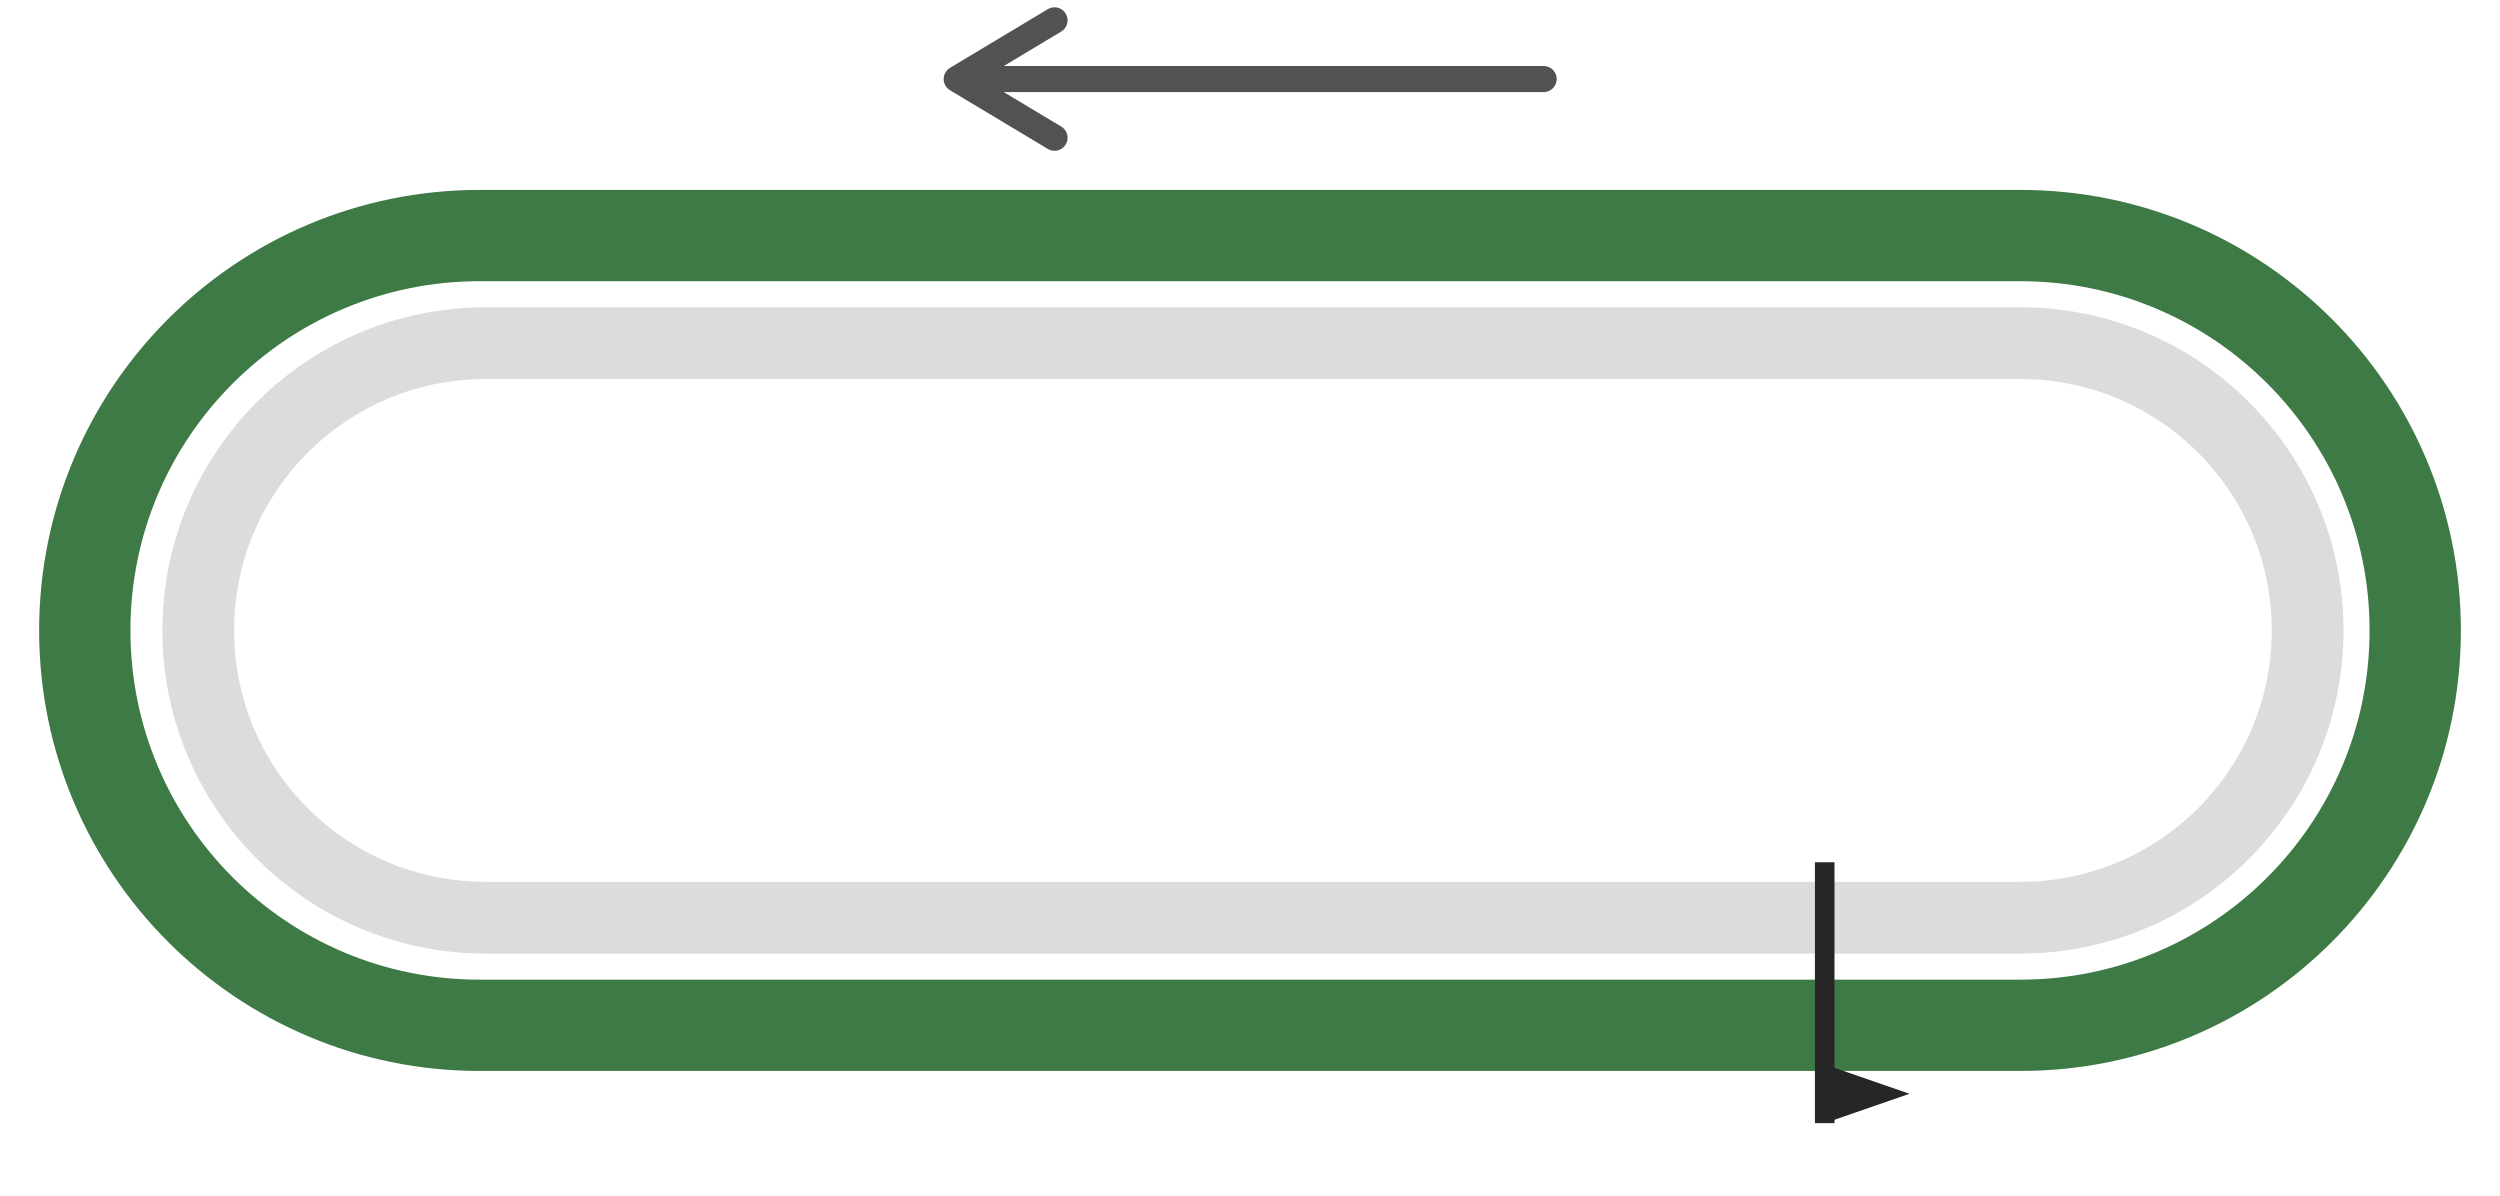
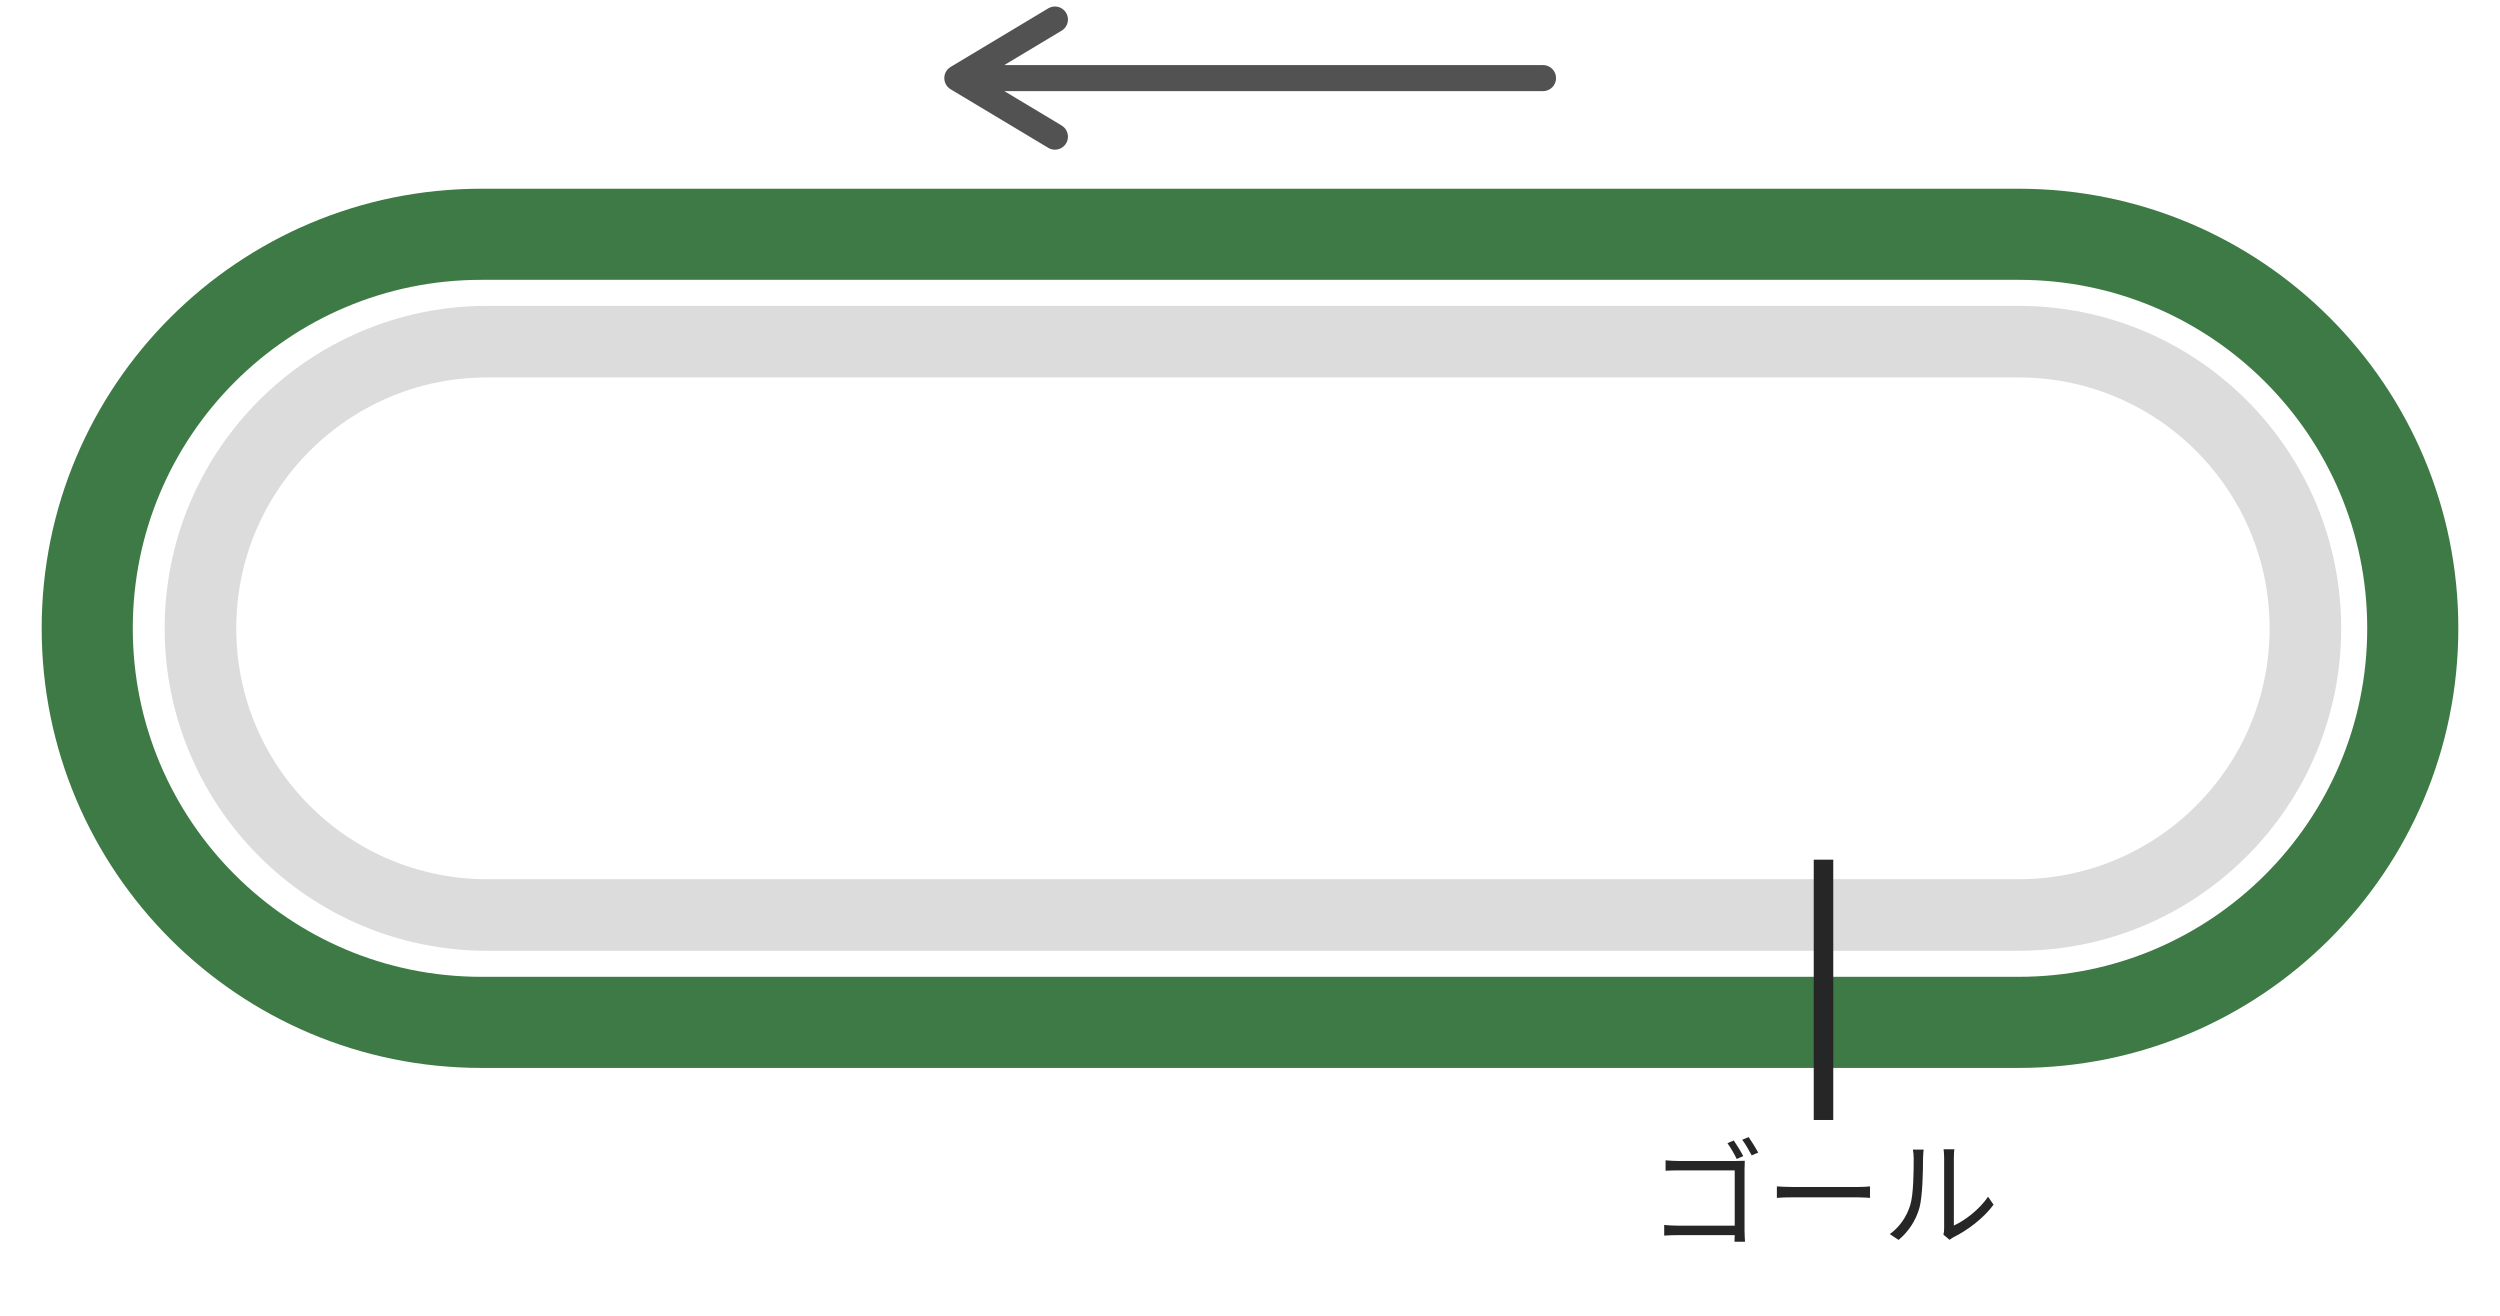
- <svg xmlns="http://www.w3.org/2000/svg" width="230" height="110" viewBox="-559.6 -193.1 766.7 366.2">
+ <svg xmlns="http://www.w3.org/2000/svg" width="230" height="121" viewBox="-559.6 -193.1 766.7 404.2">
  <g>
    <path d="M-410.7 88.1L60 88.1A88.1 88.1 0 0 0 60 -88.1L-410.7 -88.1A88.1 88.1 0 0 0 -410.7 88.1Z" fill="none" stroke="#dcdcdc" stroke-width="22" />
    <path d="M-412.5 121.1L60 121.1A121.1 121.1 0 0 0 60 -121.1L-412.5 -121.1A121.1 121.1 0 0 0 -412.5 121.1Z" fill="none" stroke="#3d7a45" stroke-width="28" />
    <path d="M-86.2 -169.1H-266.2M-236.2 -187.1L-266.2 -169.1L-236.2 -151.1" fill="none" stroke="#525252" stroke-width="8" stroke-linecap="round" stroke-linejoin="round" />
    <path d="M0 71.1V151.1" stroke="#262626" stroke-width="6" />
-     <path d="M0 151.1l26 -9l-26 -9Z" fill="#262626" />
  </g>
+   <text x="0" y="187.1" font-size="36" text-anchor="middle" fill="#262626" font-family="sans-serif">ゴール</text>
</svg>
